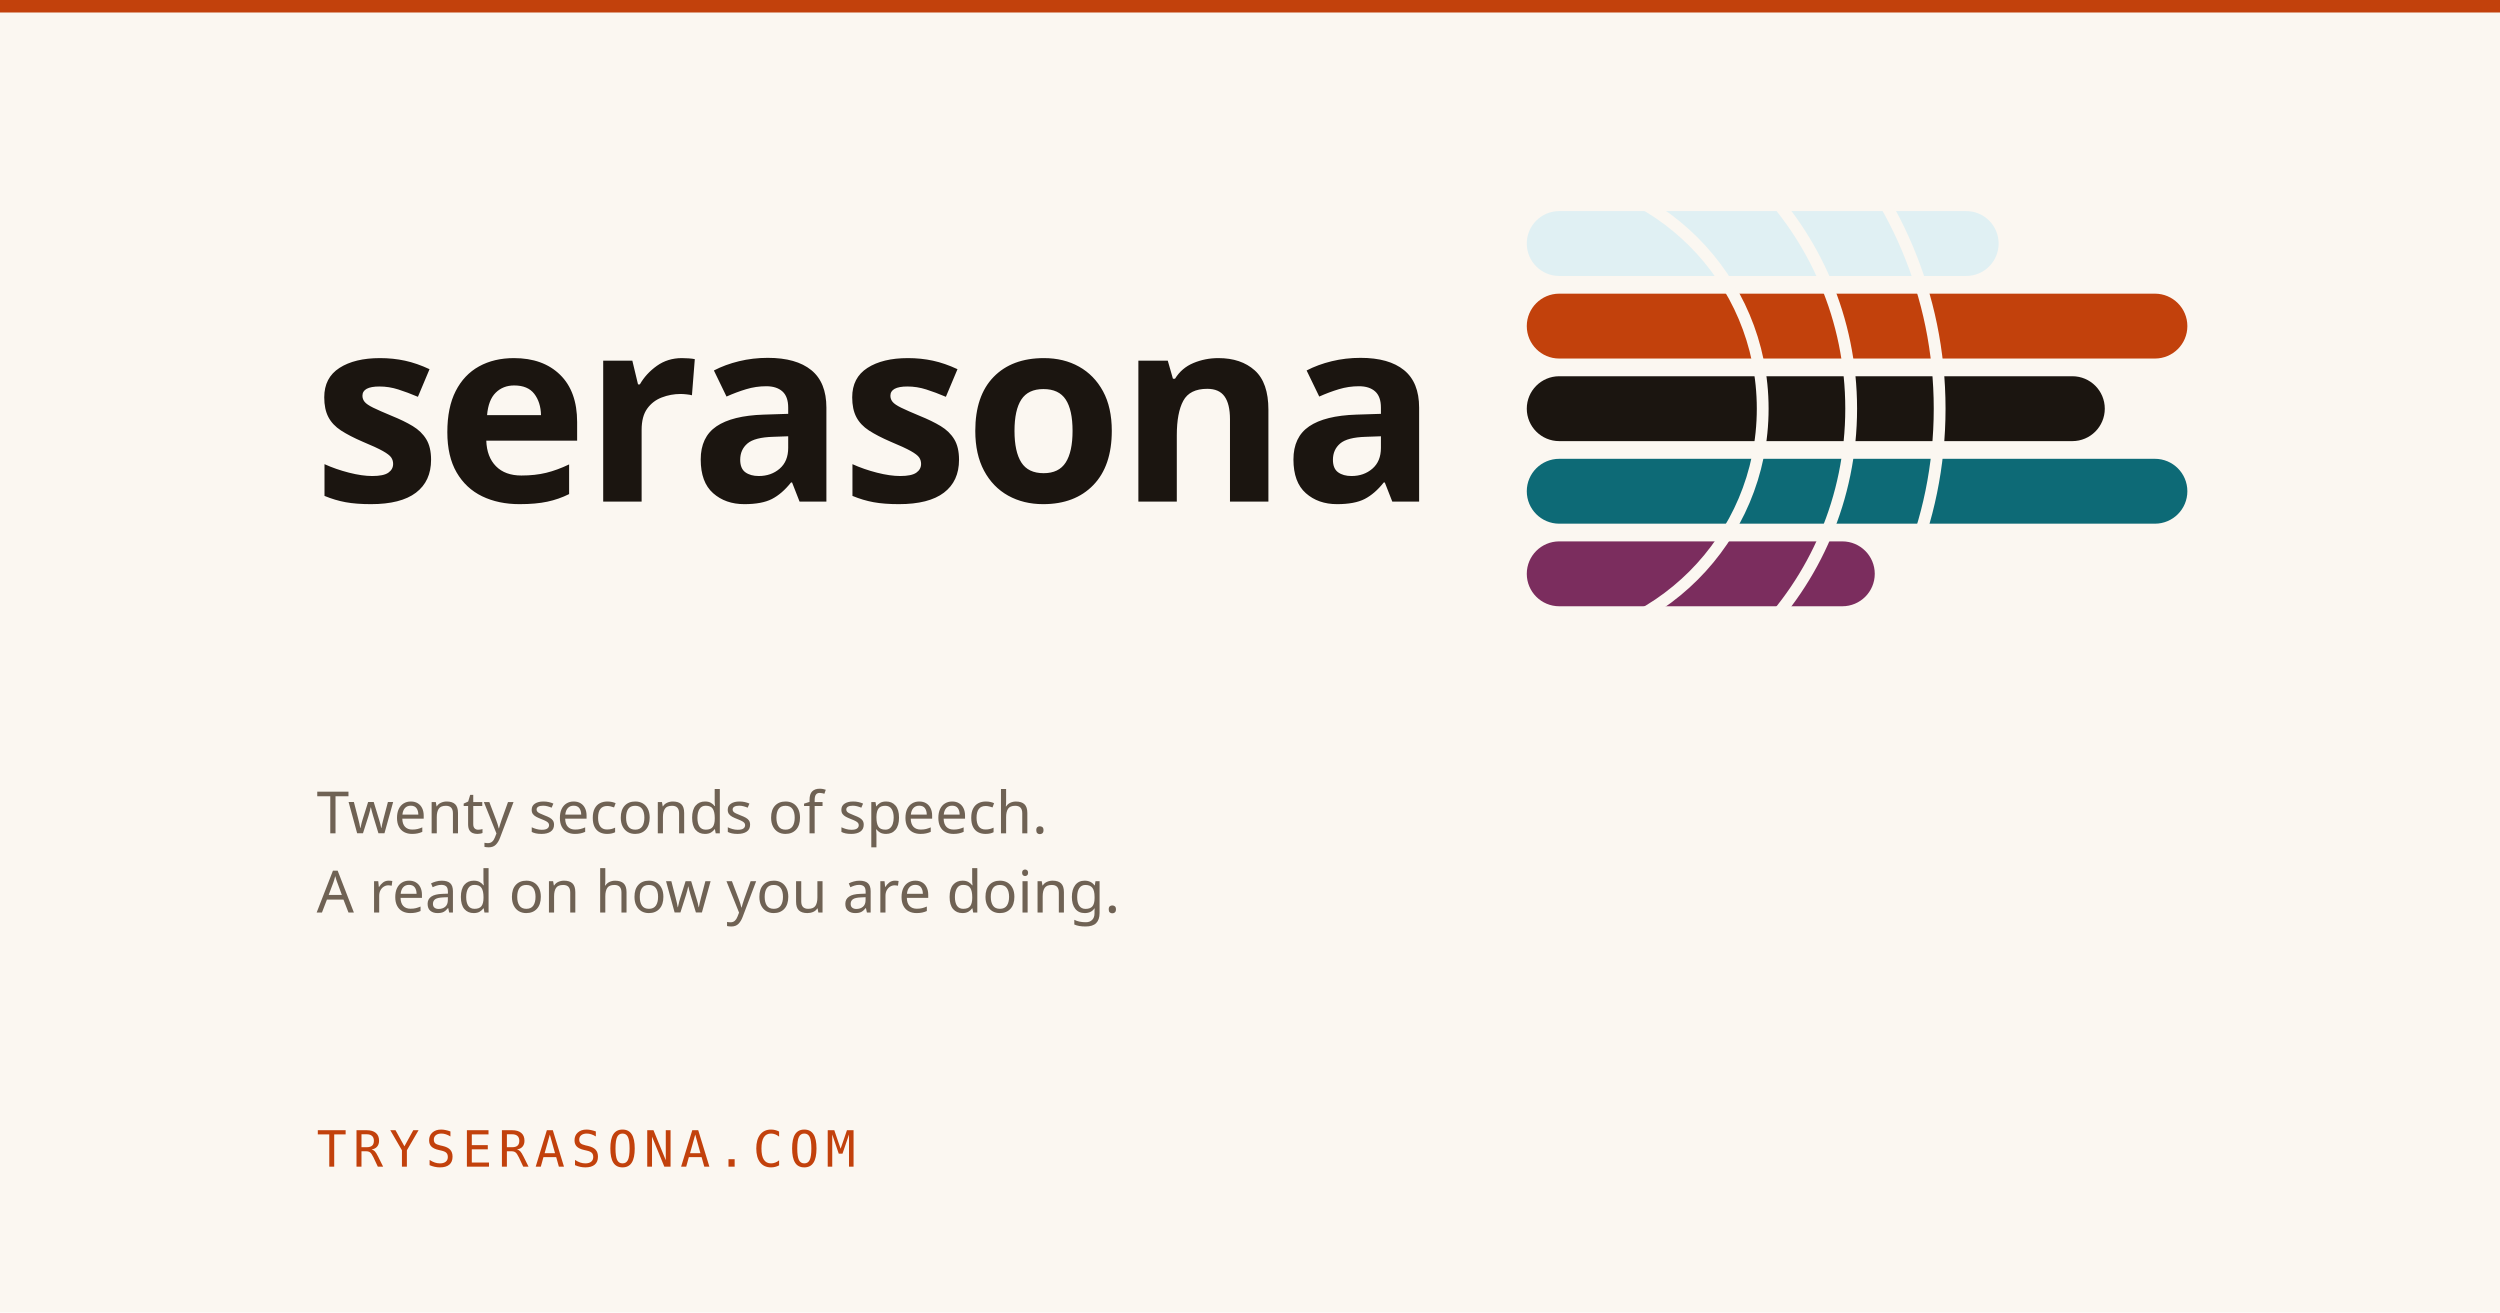
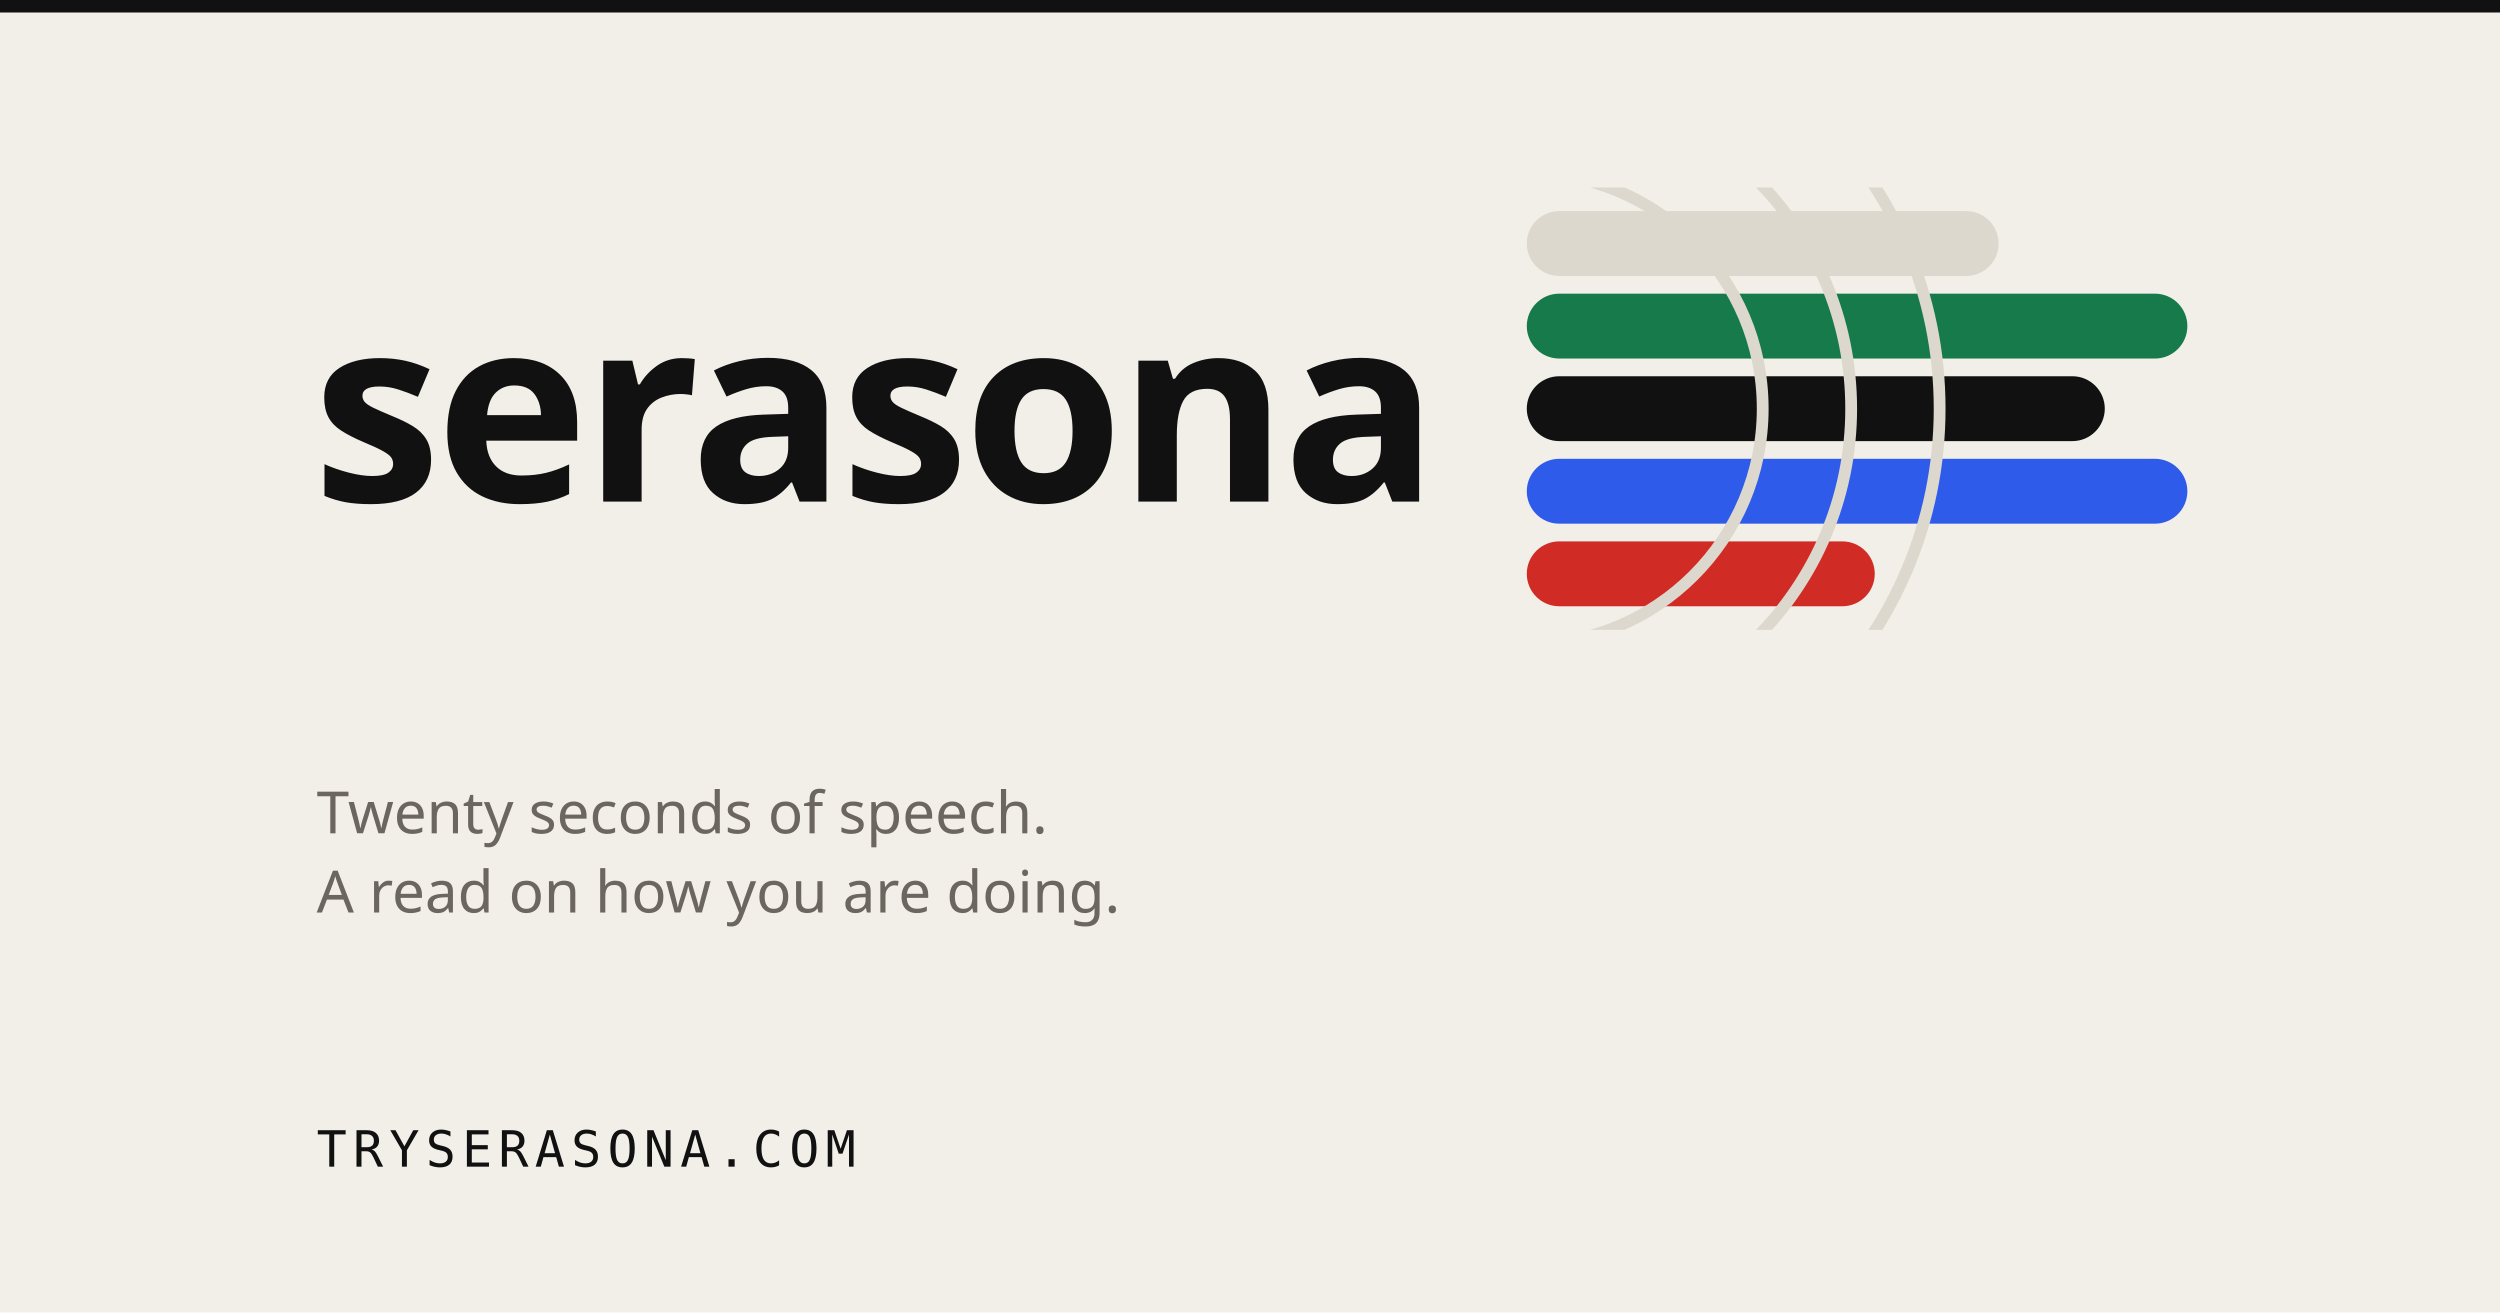
<svg xmlns="http://www.w3.org/2000/svg" width="1200" height="630" viewBox="0 0 1200 630">
-   <rect width="1200" height="630" fill="#fbf7f1" />
-   <rect x="0" y="0" width="1200" height="6" fill="#c2410c" />
+   <rect width="1200" height="630" fill="#F2EFE9" />
+   <rect x="0" y="0" width="1200" height="6" fill="#111111" />
  <svg x="150" y="90" width="900" height="212.33" viewBox="0 0 1271.43 300">
    <defs>
      <clipPath id="serasona-logo-box">
        <rect x="0" y="0" width="520" height="300" />
      </clipPath>
    </defs>
-     <text x="0" y="213" font-family="Bricolage Grotesque, sans-serif" font-weight="650" font-size="175" letter-spacing="-0.02em" fill="#1b1510" xml:space="preserve">serasona</text>
+     <text x="0" y="213" font-family="Bricolage Grotesque, sans-serif" font-weight="650" font-size="175" letter-spacing="-0.02em" fill="#111111" xml:space="preserve">serasona</text>
    <g transform="translate(751.425 0)">
      <g clip-path="url(#serasona-logo-box)">
-         <rect x="72" y="16" width="320" height="44" rx="22" fill="#e0f0f3" />
-         <rect x="72" y="72" width="448" height="44" rx="22" fill="#c2410c" />
-         <rect x="72" y="128" width="392" height="44" rx="22" fill="#1b1510" />
-         <rect x="72" y="184" width="448" height="44" rx="22" fill="#0d6a76" />
-         <rect x="72" y="240" width="236" height="44" rx="22" fill="#7b2d5e" />
-         <path d="M 72,-10 A 160,160 0 0 1 72,310" fill="none" stroke="#fbf7f1" stroke-width="8" stroke-linecap="round" />
-         <path d="M 72,-70 A 220,220 0 0 1 72,370" fill="none" stroke="#fbf7f1" stroke-width="8" stroke-linecap="round" />
-         <path d="M 72,-130 A 280,280 0 0 1 72,430" fill="none" stroke="#fbf7f1" stroke-width="8" stroke-linecap="round" />
+         <rect x="72" y="16" width="320" height="44" rx="22" fill="#DDD8CE" />
+         <rect x="72" y="72" width="448" height="44" rx="22" fill="#177A4B" />
+         <rect x="72" y="128" width="392" height="44" rx="22" fill="#111111" />
+         <rect x="72" y="184" width="448" height="44" rx="22" fill="#2F5BEA" />
+         <rect x="72" y="240" width="236" height="44" rx="22" fill="#D12B26" />
+         <path d="M 72,-10 A 160,160 0 0 1 72,310" fill="none" stroke="#DDD8CE" stroke-width="8" stroke-linecap="round" />
+         <path d="M 72,-70 A 220,220 0 0 1 72,370" fill="none" stroke="#DDD8CE" stroke-width="8" stroke-linecap="round" />
+         <path d="M 72,-130 A 280,280 0 0 1 72,430" fill="none" stroke="#DDD8CE" stroke-width="8" stroke-linecap="round" />
      </g>
    </g>
  </svg>
-   <text x="152" y="400" font-family="Hanken Grotesk, system-ui, sans-serif" font-weight="500" font-size="28" fill="#6f6254">Twenty seconds of speech.</text>
-   <text x="152" y="438" font-family="Hanken Grotesk, system-ui, sans-serif" font-weight="500" font-size="28" fill="#6f6254">A read on how you are doing.</text>
-   <text x="152" y="560" font-family="DM Mono, ui-monospace, monospace" font-size="24" letter-spacing="3" fill="#c2410c">TRYSERASONA.COM</text>
+   <text x="152" y="400" font-family="Hanken Grotesk, system-ui, sans-serif" font-weight="500" font-size="28" fill="#6B675F">Twenty seconds of speech.</text>
+   <text x="152" y="438" font-family="Hanken Grotesk, system-ui, sans-serif" font-weight="500" font-size="28" fill="#6B675F">A read on how you are doing.</text>
+   <text x="152" y="560" font-family="DM Mono, ui-monospace, monospace" font-size="24" letter-spacing="3" fill="#111111">TRYSERASONA.COM</text>
</svg>
